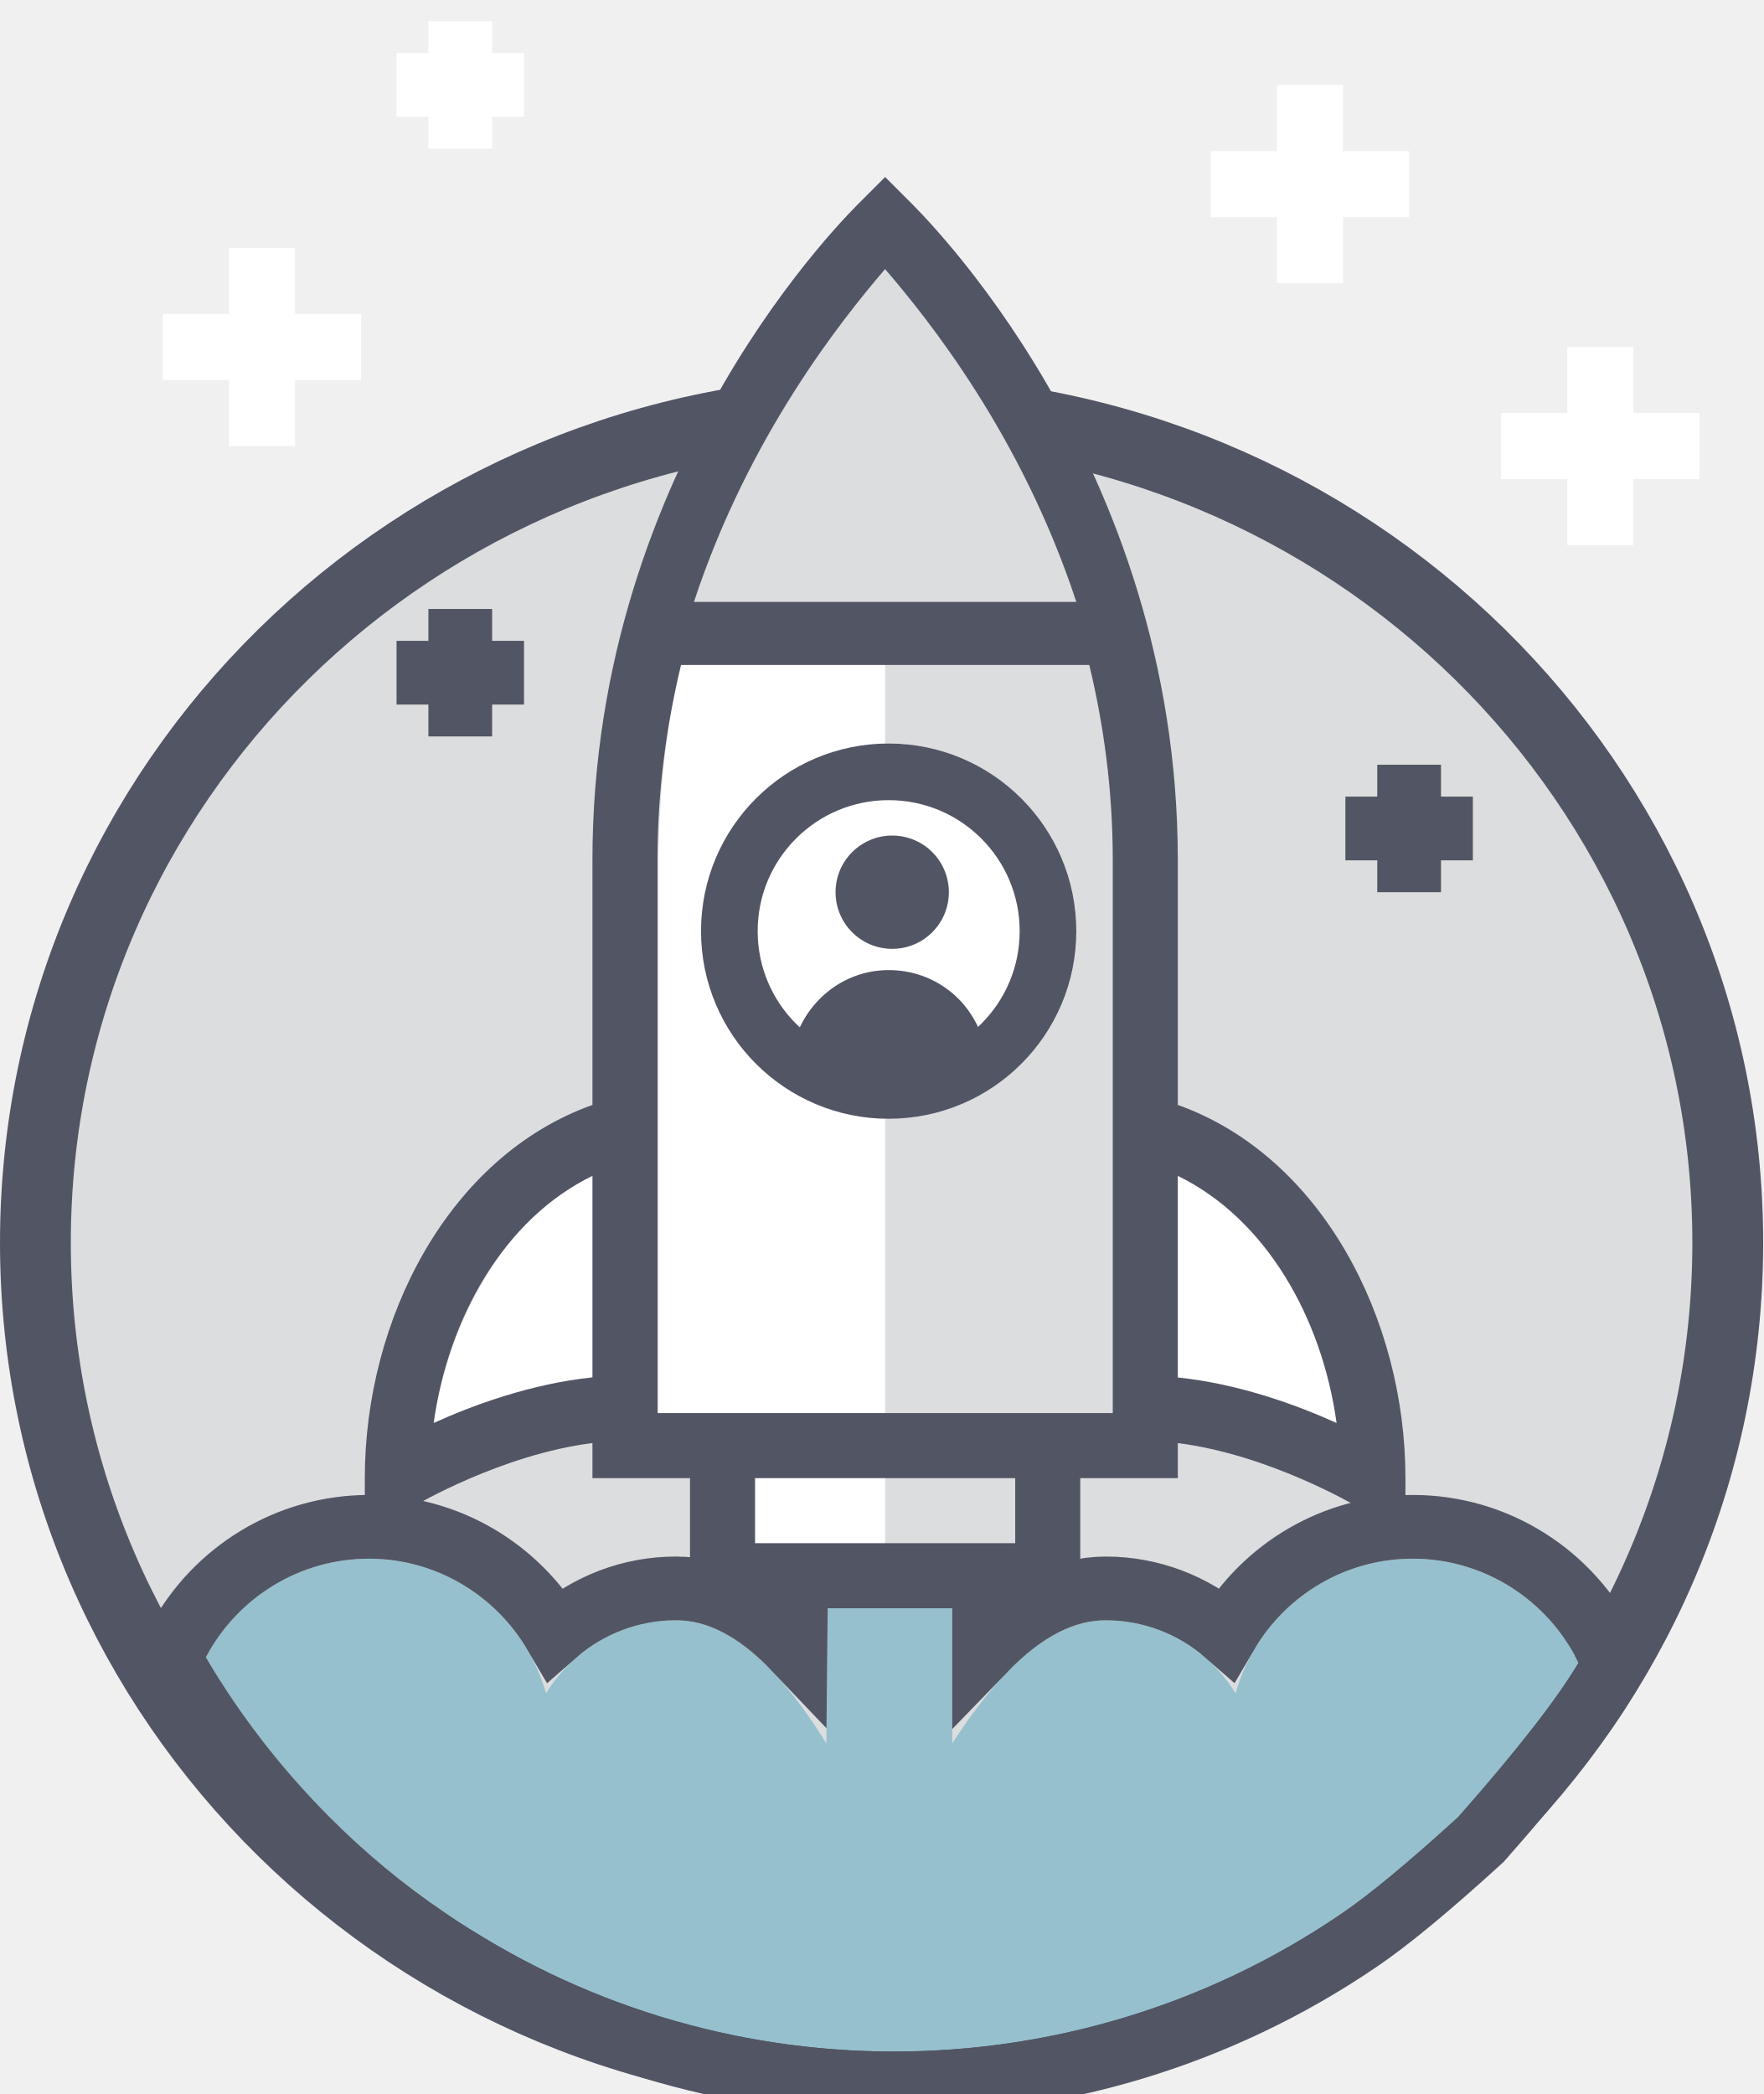
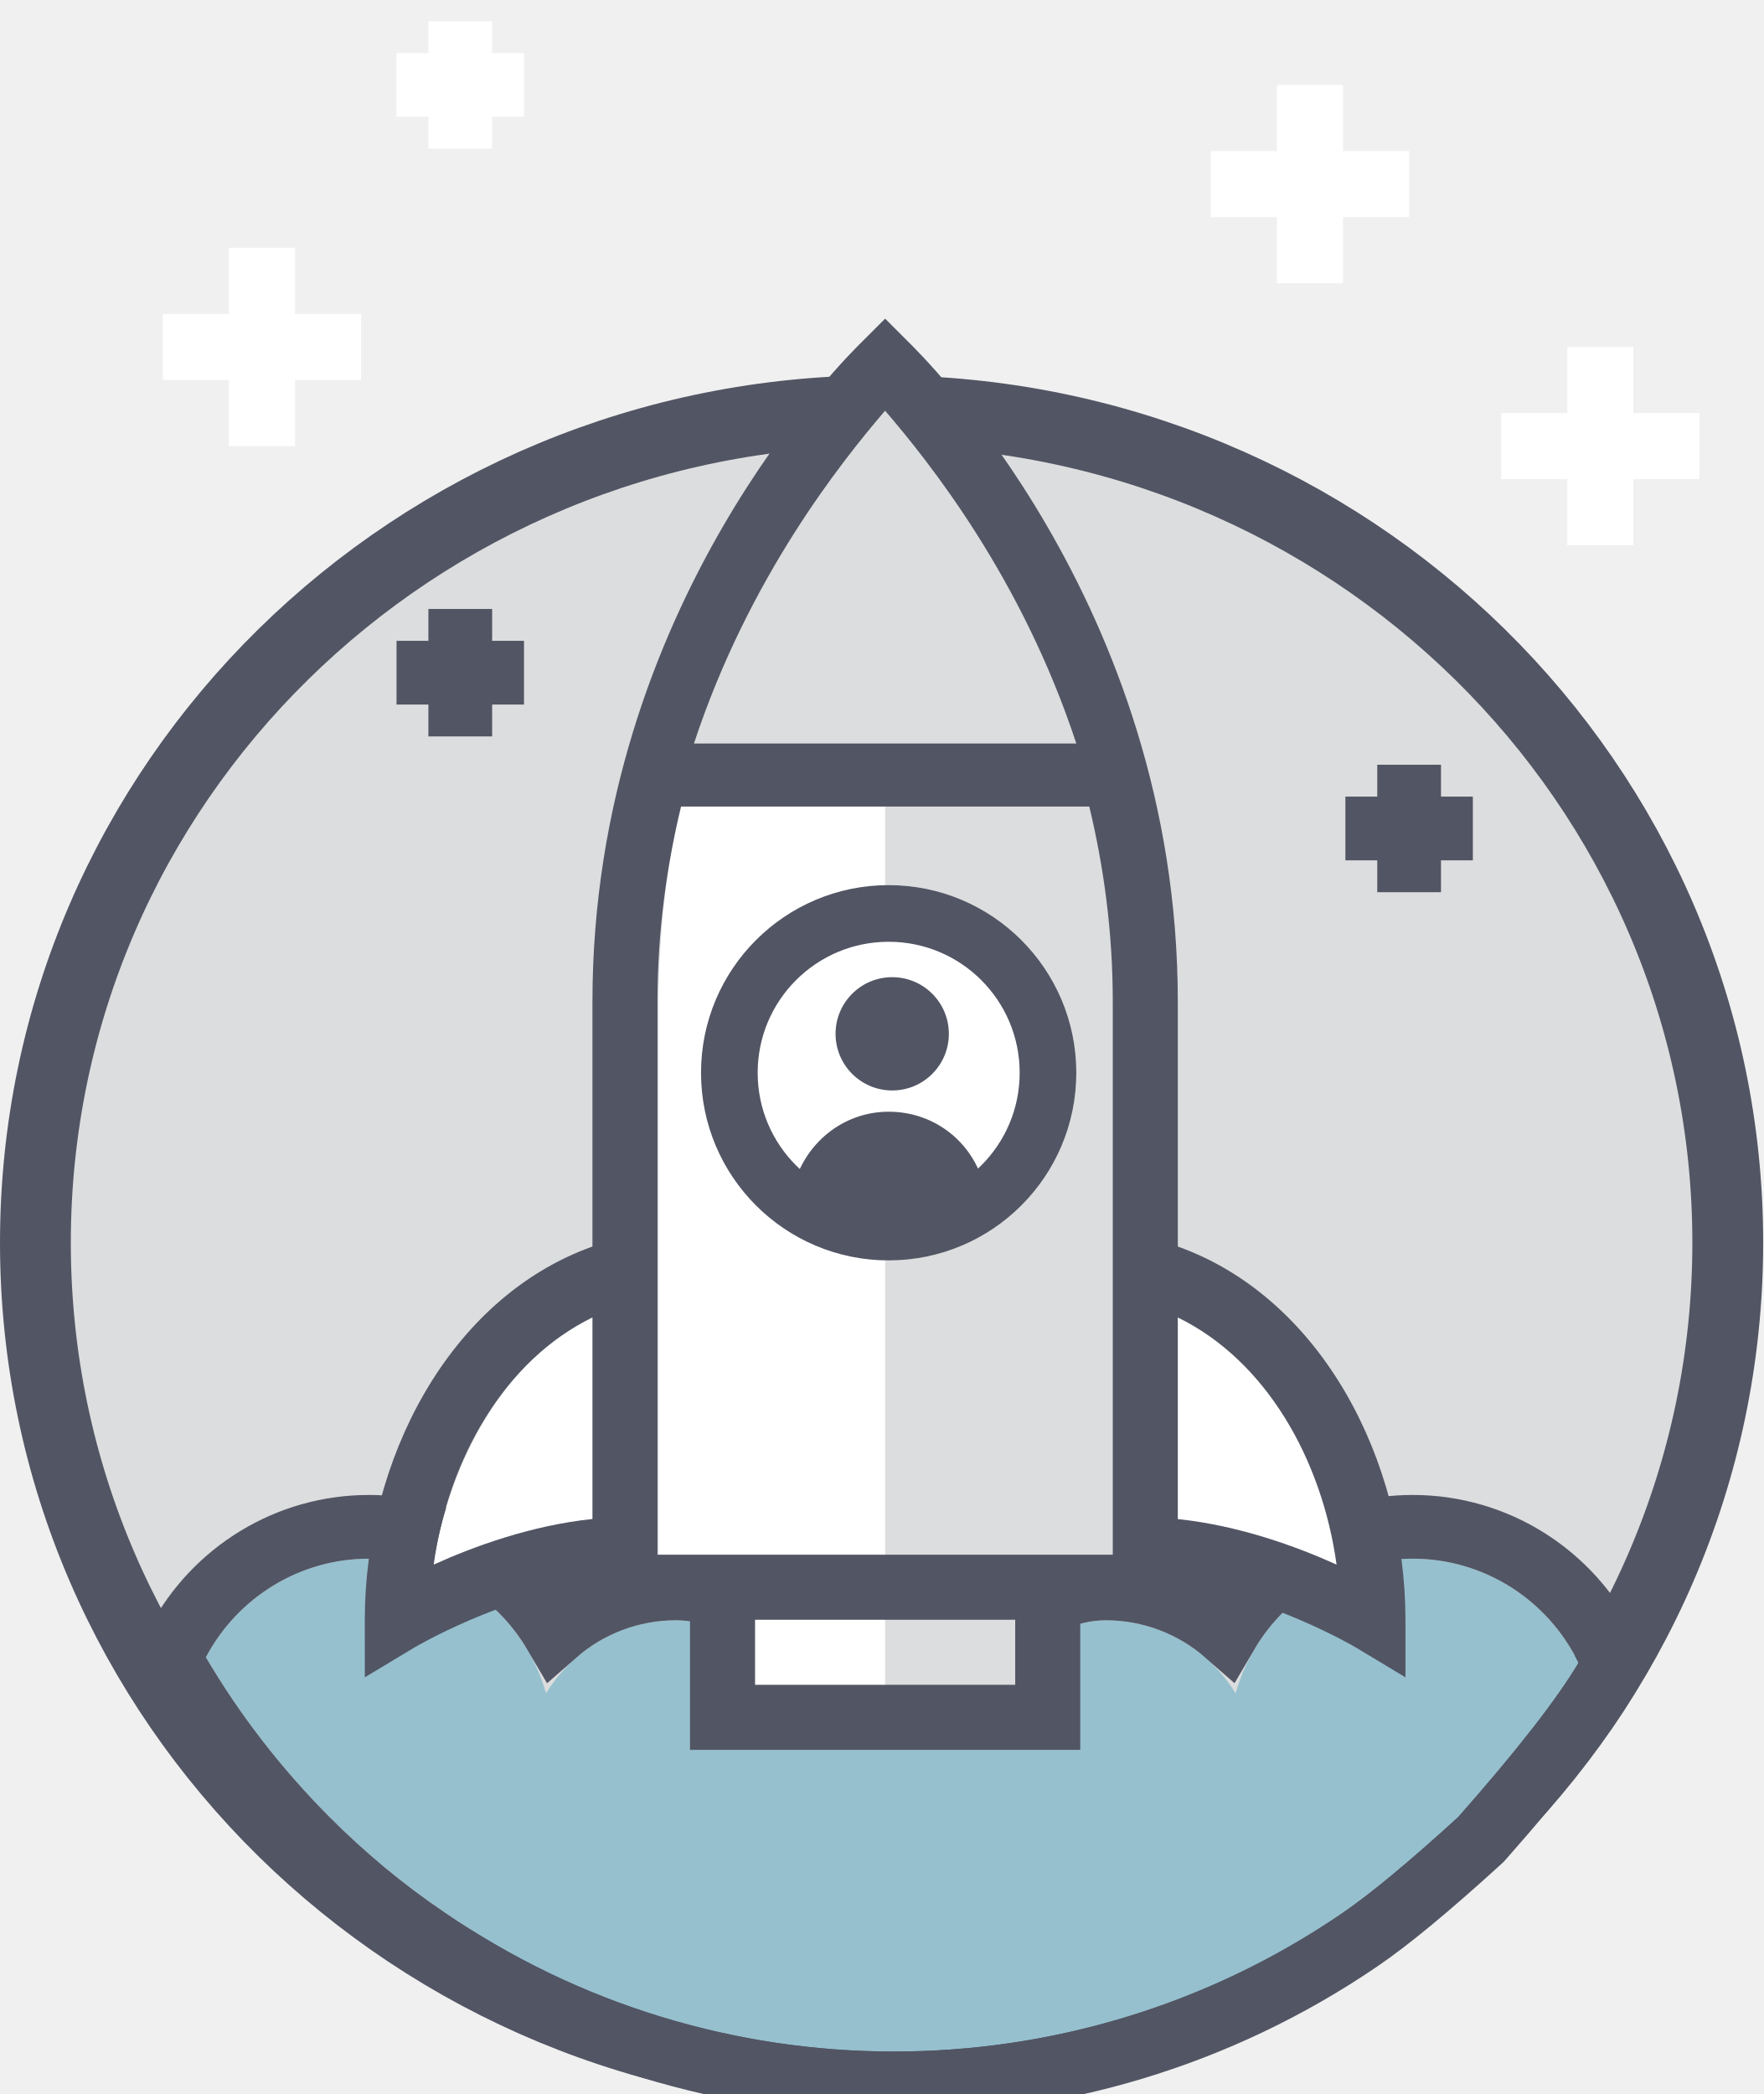
<svg xmlns="http://www.w3.org/2000/svg" xmlns:xlink="http://www.w3.org/1999/xlink" viewbox="0 0 249 299" style="max-width:249px;">
  <defs>
    <path id="path-1" d="M200.93 256.616c-7.077 6.452-12.598 11.019-16.562 13.7-38.112 25.966-88.58 25.88-126.606-.26-5.723-3.872-11.142-8.352-16.216-13.44-6.894-6.916-12.747-14.528-17.473-22.574 4.38-8.265 13.05-13.918 23.024-13.918 11.88 0 21.895 8.046 25.017 19.007 3.815-6.177 10.58-10.31 18.34-10.31 6.996 0 14.078 5.8 21.246 17.4l.433-43.495h17.343v43.494c7.458-11.599 14.684-17.398 21.68-17.398 7.76 0 14.524 4.132 18.34 10.308 3.078-10.96 13.094-19.007 25.018-19.007 10.276 0 19.164 6.003 23.413 14.702-3.093 5.19-8.758 12.454-16.996 21.79z" />
    <circle id="path-2" cx="26.5" cy="26.5" r="26.5" />
  </defs>
  <g id="Page-1" fill="none" fill-rule="evenodd">
    <g id="rocket" transform="translate(5)">
      <ellipse id="Oval" cx="119.5" cy="175.5" fill="#DCDDDE" fill-rule="nonzero" stroke="#525564" stroke-width="10" rx="119.5" ry="117.5" />
      <g id="smoke" fill-rule="nonzero">
        <use fill="#96C0CE" fill-rule="evenodd" xlink:href="#path-1" />
        <path stroke="#525564" stroke-width="9" d="M73.383 230.742a25.874 25.874 0 0 1 17.072-6.42c5.895 0 11.485 2.936 16.877 8.606l.345-34.702h26.299v34.828c5.561-5.756 11.25-8.732 17.18-8.732a25.875 25.875 0 0 1 17.057 6.408c5.352-9.146 15.232-15.107 26.3-15.107 11.779 0 22.354 6.778 27.457 17.227l1.069 2.187-1.246 2.091c-3.267 5.483-9.08 12.936-17.488 22.465l-.162.183-.18.165c-7.225 6.586-12.892 11.274-17.06 14.094-39.656 27.017-92.143 26.914-131.662-.252-5.993-4.054-11.631-8.724-16.882-13.99-7.097-7.12-13.202-15.02-18.166-23.472l-1.272-2.166 1.176-2.22c5.268-9.942 15.582-16.311 27-16.311 11.04 0 20.914 5.966 26.286 15.118z" />
      </g>
-       <g id="ship" style="transform:translate(46px, 25px)">
+       <g id="ship" style="transform:translate(46px, 45px)">
        <path id="Shape" fill="#FFF" fill-rule="nonzero" d="M139 178c-6.268-2.845-15.378-6.186-25-7.182V139c13.847 6.767 22.701 22.341 25 39zm-129-1c2.299-16.228 11.153-31.398 25-38v30.988c-9.622.976-18.738 4.236-25 7.012zm32 6V97.26c0-10.892 1.305-20.986 3.361-30.26h58.287C105.7 76.269 107 86.357 107 97.26V183H42zm13 12v-12h38v12H55z" />
        <path id="Shape" fill="#DCDDDE" fill-rule="nonzero" d="M111 178V95.579C111 40.632 74 4 74 4v174h37z" />
        <g id="Group-5" transform="translate(48 80)">
          <g id="Oval">
            <g id="path-1-link" fill="#FFF">
              <circle id="path-1" cx="26.5" cy="26.5" r="26.5" />
            </g>
            <circle cx="26.5" cy="26.5" r="22.5" stroke="#525564" stroke-width="8" />
          </g>
          <g id="user-icon-Clipped">
            <mask id="mask-3" fill="#fff">
              <use xlink:href="#path-2" />
            </mask>
            <g id="user-icon" mask="url(#mask-3)">
              <g id="Group" fill="#525564" fill-rule="nonzero" transform="translate(13 13)">
                <path id="Fill-28" d="M14 0a8 8 0 1 1 0 16 8 8 0 0 1 0-16" />
                <path id="Fill-29" d="M13.5 36c5.441 0 10.221-2.521 13.5-6.435C25.474 23.37 20.034 19 13.5 19S1.525 23.586 0 29.78C3.278 33.48 8.059 36 13.5 36" />
              </g>
            </g>
          </g>
        </g>
        <path id="Rectangle-path" fill="#DCDDDE" fill-rule="nonzero" d="M74 183h19v12H74z" />
        <path id="Shape" fill="#525564" fill-rule="nonzero" d="M101.556 202.125V183.75h13.777v-4.952c12.823 1.612 24.998 8.774 25.182 8.889l6.966 4.19v-8.127c0-22.422-11.793-45.428-32.148-52.709V96.47c0-56.38-36.53-91.669-38.086-93.221L74 0l-3.247 3.248C69.196 4.8 32.667 40.09 32.667 96.468v34.573C12.312 138.322.519 161.328.519 183.75l.004 8.126 6.962-4.19c.189-.114 12.364-7.285 25.182-8.893v4.957h13.777v18.375h55.112zm36.198-26.166c-5.621-2.545-13.791-5.535-22.42-6.427V141.06c12.418 6.055 20.358 19.992 22.42 34.899zM74.004 13.377c5.976 7.056 18.752 23.17 26.275 46.342H47.744c7.527-23.134 20.295-39.272 26.26-46.342zM10.247 175.959c2.062-14.907 10.002-28.84 22.42-34.903v28.463c-8.629.895-16.804 3.89-22.42 6.44zm31.606-1.397V96.47c0-9.923 1.29-19.115 3.325-27.563h57.655c2.03 8.444 3.316 17.631 3.316 27.563v78.094H41.852l.001-.002zm13.778 18.375v-9.187h36.74v9.188h-36.74v-.001z" />
        <path id="Shape" fill="#DCDDDE" fill-rule="nonzero" d="M73.993 13C80.135 20.156 93.268 36.5 101 60H47c7.737-23.463 20.86-39.83 26.993-47z" />
      </g>
      <g id="stars" transform="translate(18 3)">
        <path id="star6" fill="#FFF" d="M157.333 37h9.334v-9.333H176v-9.334h-9.333V9h-9.334v9.333H148v9.334h9.333z" />
        <path id="star5" fill="#FFF" d="M9.333 60h9.334v-9.333H28v-9.334h-9.333V32H9.333v9.333H0v9.334h9.333z" />
        <path id="star4" fill="#FFF" d="M198.333 74h9.334v-9.333H217v-9.334h-9.333V46h-9.334v9.333H189v9.334h9.333z" />
        <path id="star3" fill="#525564" d="M171.5 105v4.5H167v9h4.5v4.5h9v-4.5h4.5v-9h-4.5V105z" />
        <path id="star2" fill="#525564" d="M37.5 101h9v-4.5H51v-9h-4.5V83h-9v4.5H33v9h4.5z" />
        <path id="star1" fill="#FFF" fill-rule="nonzero" d="M37.5 18h9v-4.5H51v-9h-4.5V0h-9v4.5H33v9h4.5z" />
      </g>
    </g>
  </g>
</svg>
